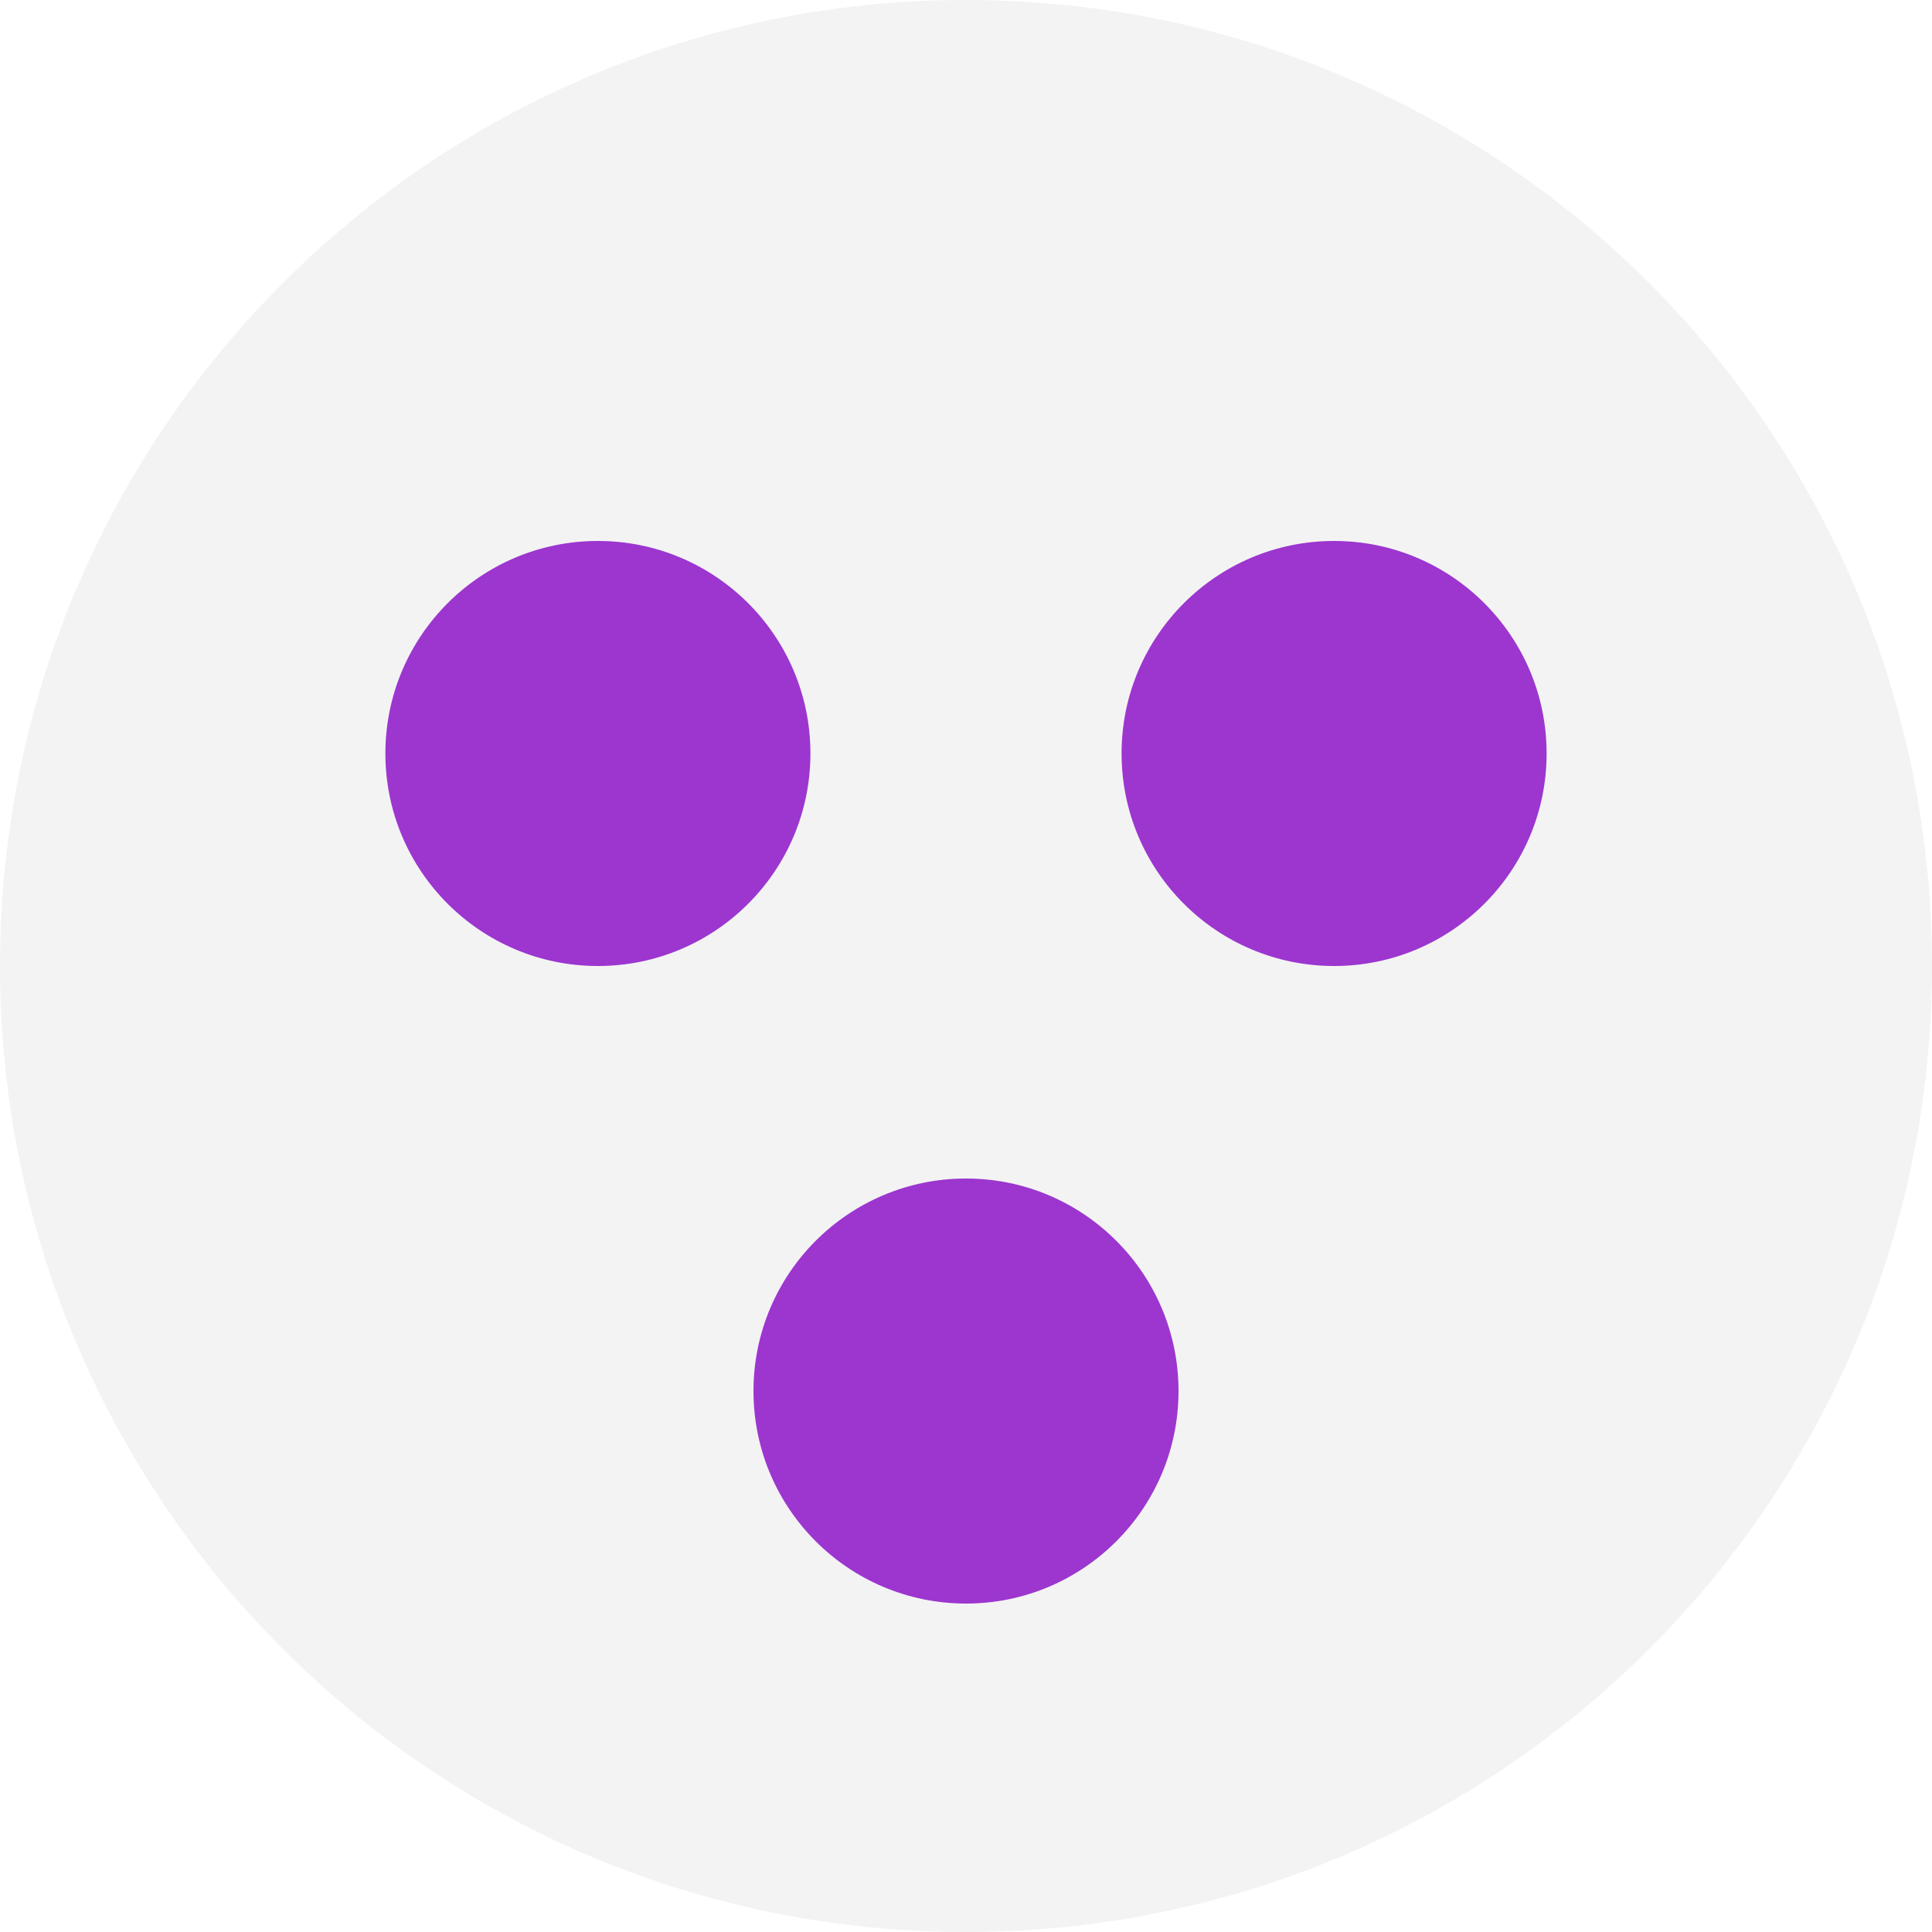
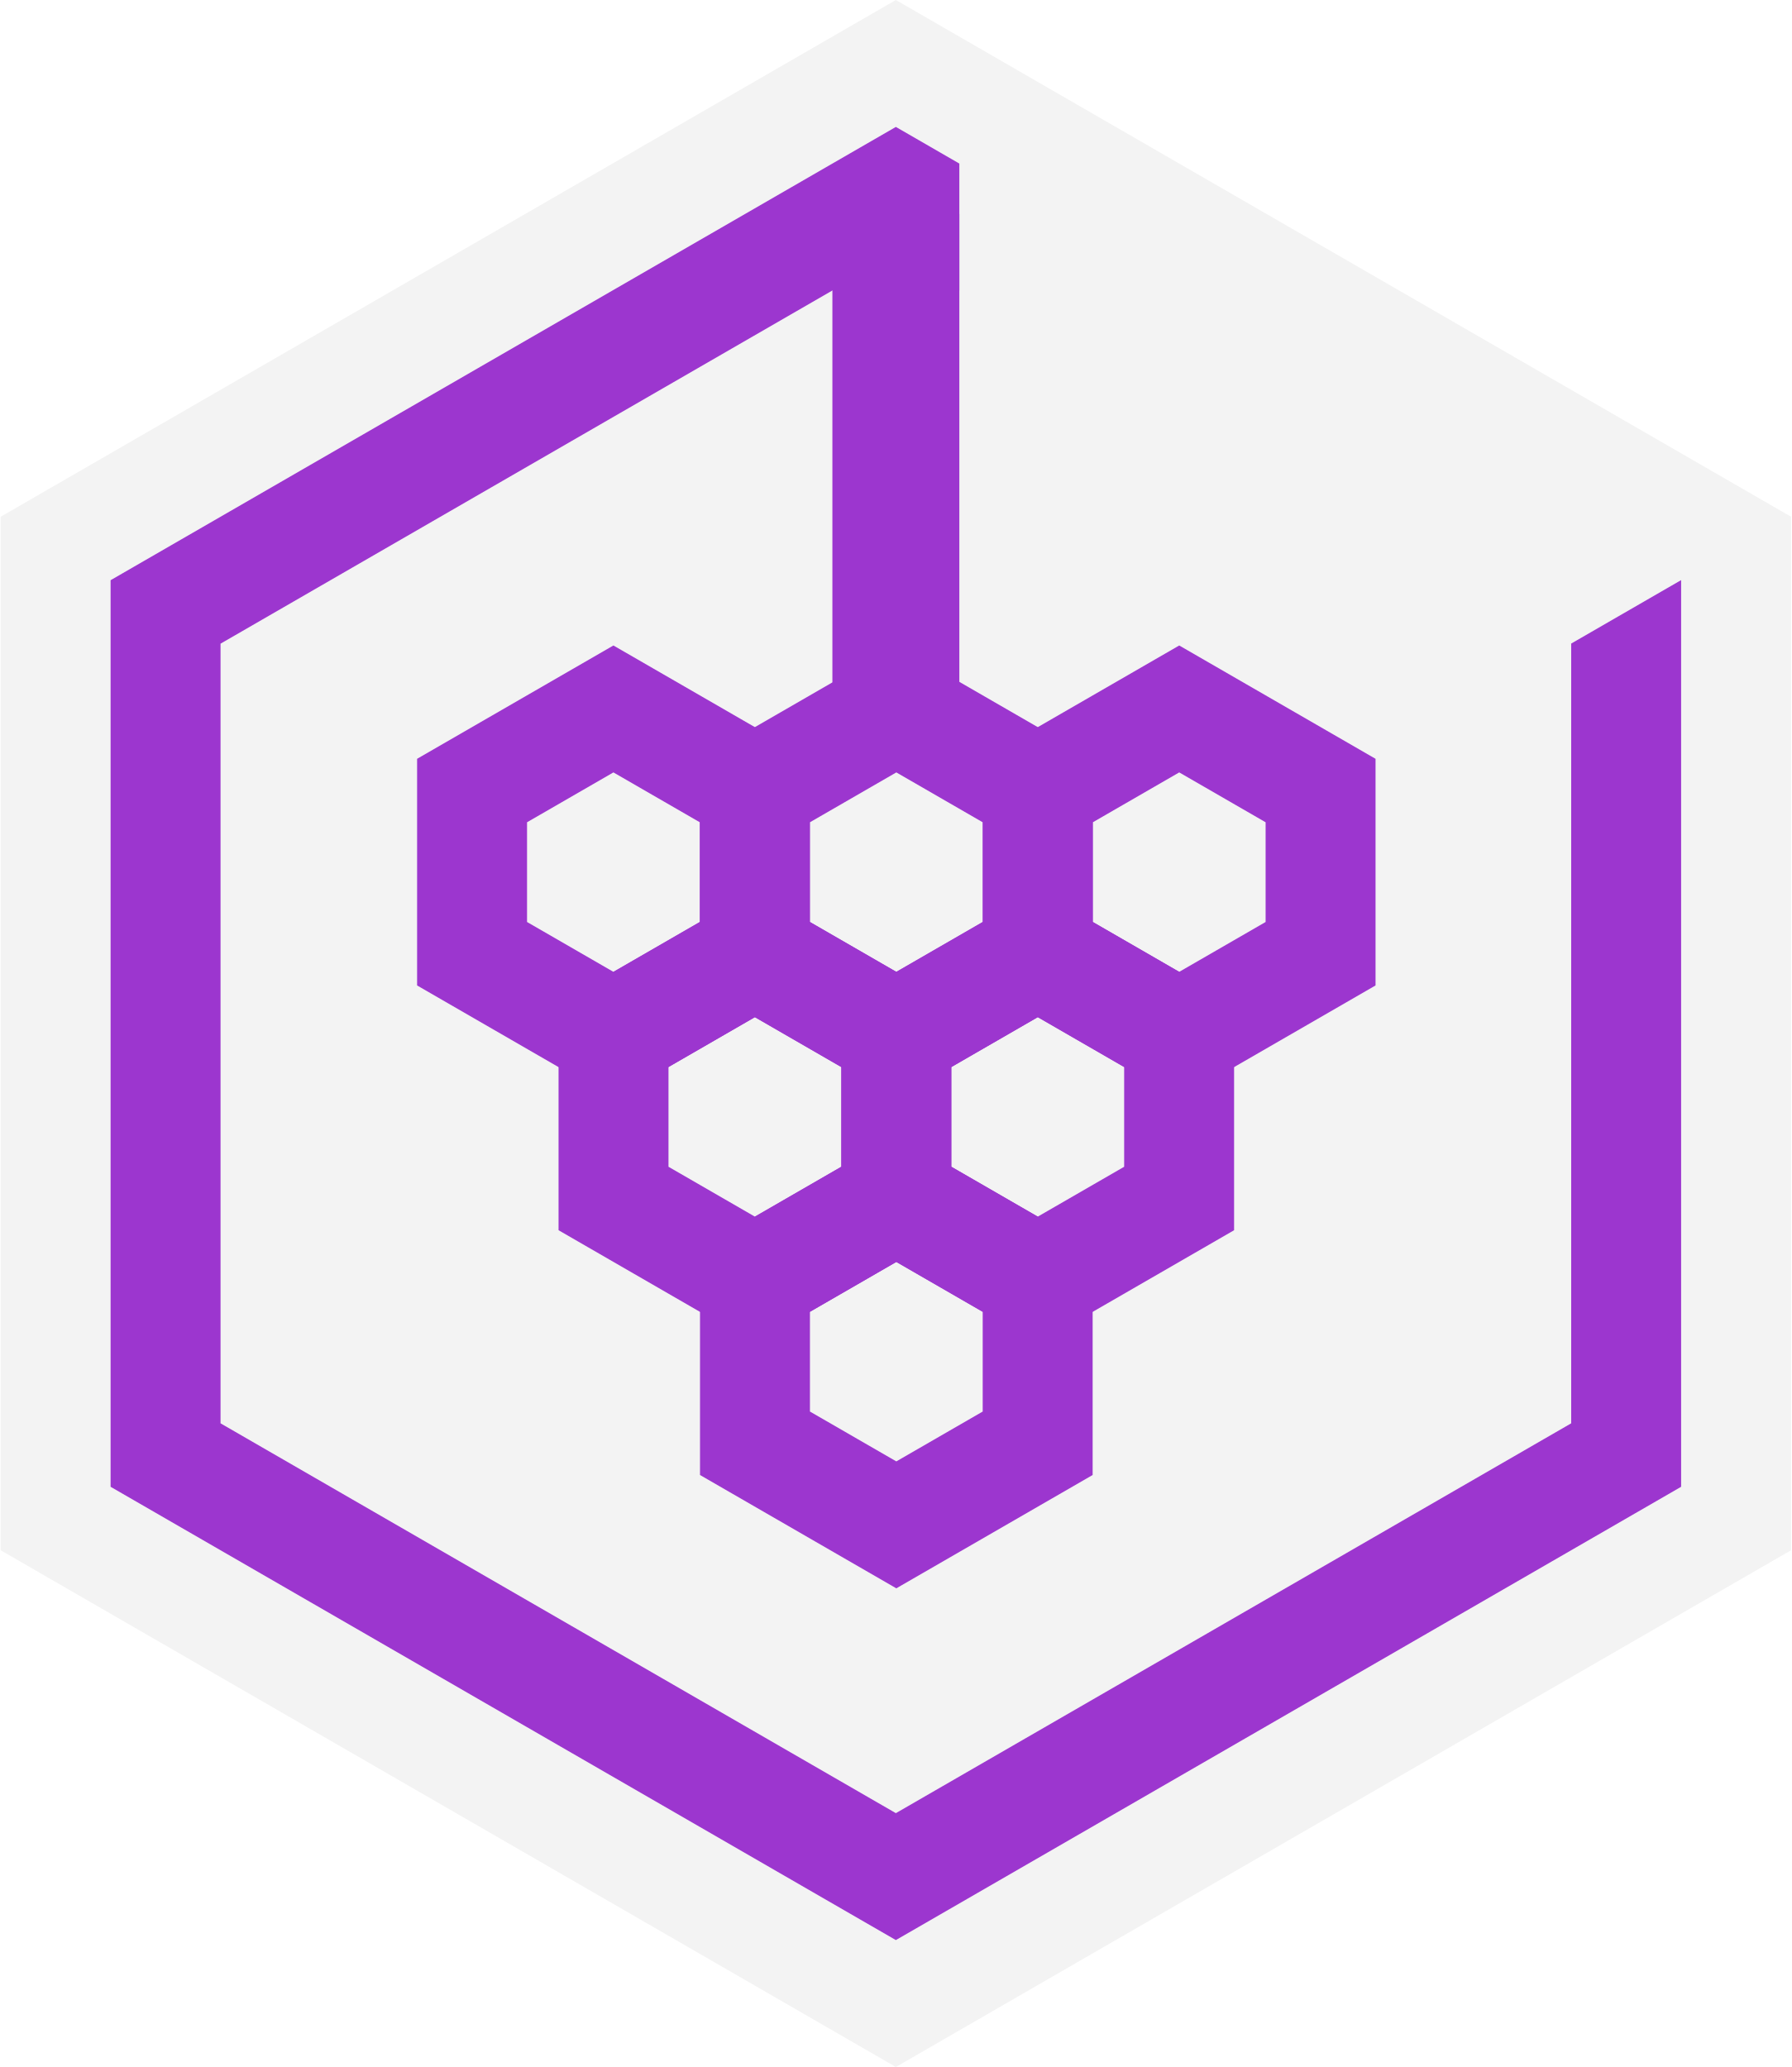
- <svg xmlns="http://www.w3.org/2000/svg" width="2453" height="2453" viewBox="0 0 2453 2453" fill="none">
-   <circle cx="1226.5" cy="1226.5" r="1226.5" fill="#F3F3F3" />
-   <circle cx="1226.5" cy="1766.16" r="269.83" transform="rotate(-90 1226.5 1766.16)" fill="#9C36CF" />
-   <circle cx="759.141" cy="956.67" r="269.83" transform="rotate(-90 759.141 956.67)" fill="#9C36CF" />
-   <circle cx="1693.86" cy="956.67" r="269.83" transform="rotate(-90 1693.86 956.67)" fill="#9C36CF" />
+ <svg xmlns="http://www.w3.org/2000/svg" width="988" height="1140" viewBox="0 0 988 1140" fill="none">
+   <path d="M494 0L987.634 285V855L494 1140L0.365 855V285L494 0Z" fill="#F3F3F3" />
+   <path fill-rule="evenodd" clip-rule="evenodd" d="M602.506 418.5L494.253 356L386 418.5V543.5L494.253 606L602.506 543.5V418.5ZM541.885 453.5L494.253 426L446.622 453.5V508.5L494.253 536L541.885 508.5V453.5Z" fill="#9C36CF" />
+   <path fill-rule="evenodd" clip-rule="evenodd" d="M446.506 418.5L338.253 356L230 418.5V543.5L338.253 606L446.506 543.5V418.5ZM385.885 453.5L338.253 426L290.622 453.5V508.5L338.253 536L385.885 508.5V453.5Z" fill="#9C36CF" />
+   <path fill-rule="evenodd" clip-rule="evenodd" d="M758.506 418.5L650.253 356L542 418.5V543.5L650.253 606L758.506 543.5V418.5ZM697.885 453.5L650.253 426L602.622 453.5V508.5L650.253 536L697.885 508.5V453.5Z" fill="#9C36CF" />
+   <path fill-rule="evenodd" clip-rule="evenodd" d="M524.506 553.5L416.253 491L308 553.5V678.5L416.253 741L524.506 678.5V553.5ZM463.885 588.5L416.253 561L368.622 588.5V643.5L416.253 671L463.885 643.5V588.5Z" fill="#9C36CF" />
+   <path fill-rule="evenodd" clip-rule="evenodd" d="M680.506 553.5L572.253 491L464 553.5V678.5L572.253 741L680.506 678.5V553.5ZM619.885 588.5L572.253 561L524.622 588.5V643.5L572.253 671L619.885 643.5V588.5Z" fill="#9C36CF" />
+   <path fill-rule="evenodd" clip-rule="evenodd" d="M602.506 688.5L494.253 626L386 688.5V813.5L494.253 876L602.506 813.5V688.5ZM541.885 723.5L494.253 696L446.622 723.5V778.5L494.253 806L541.885 778.5V723.5Z" fill="#9C36CF" />
+   <path fill-rule="evenodd" clip-rule="evenodd" d="M529 90.207L494 70L60.987 320V820L494 1070L927.013 820V320L926.964 319.972L866.342 354.972L866.391 355V785L494 1000L121.609 785V355L494 140L529 160.207V90.207Z" fill="#9C36CF" />
+   <rect x="459" y="118" width="70" height="282" fill="#9C36CF" />
</svg>
